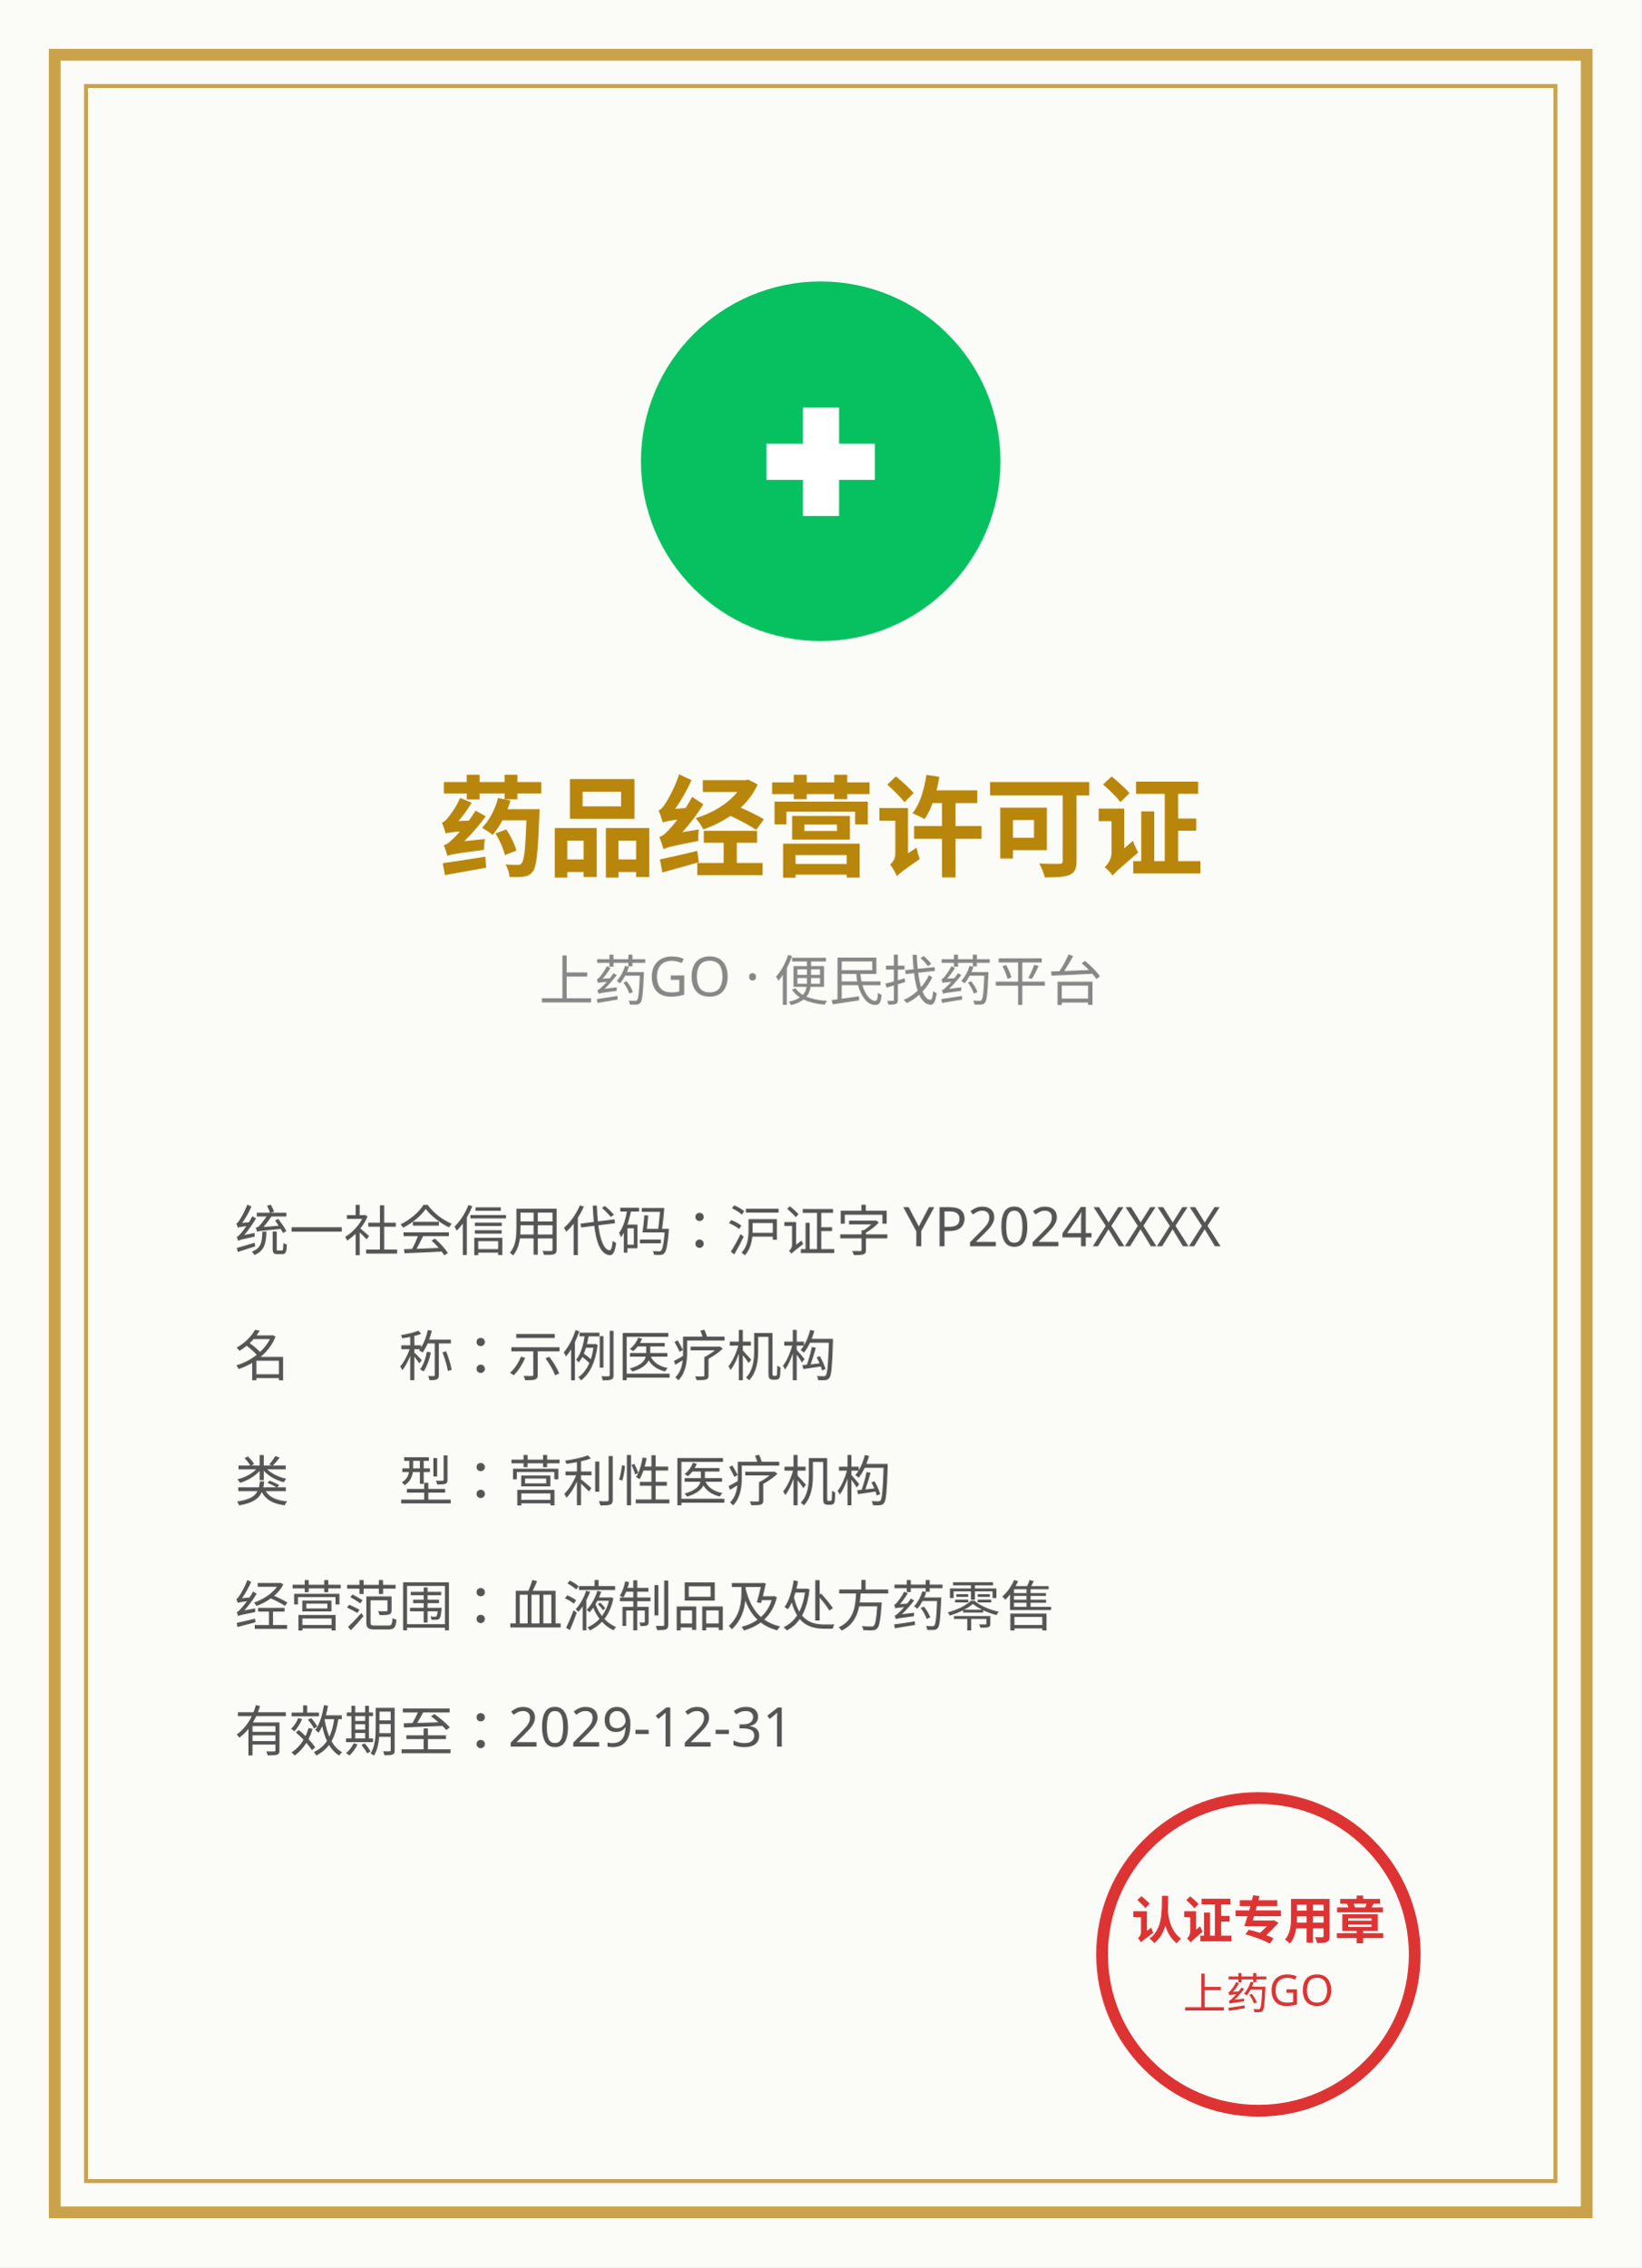
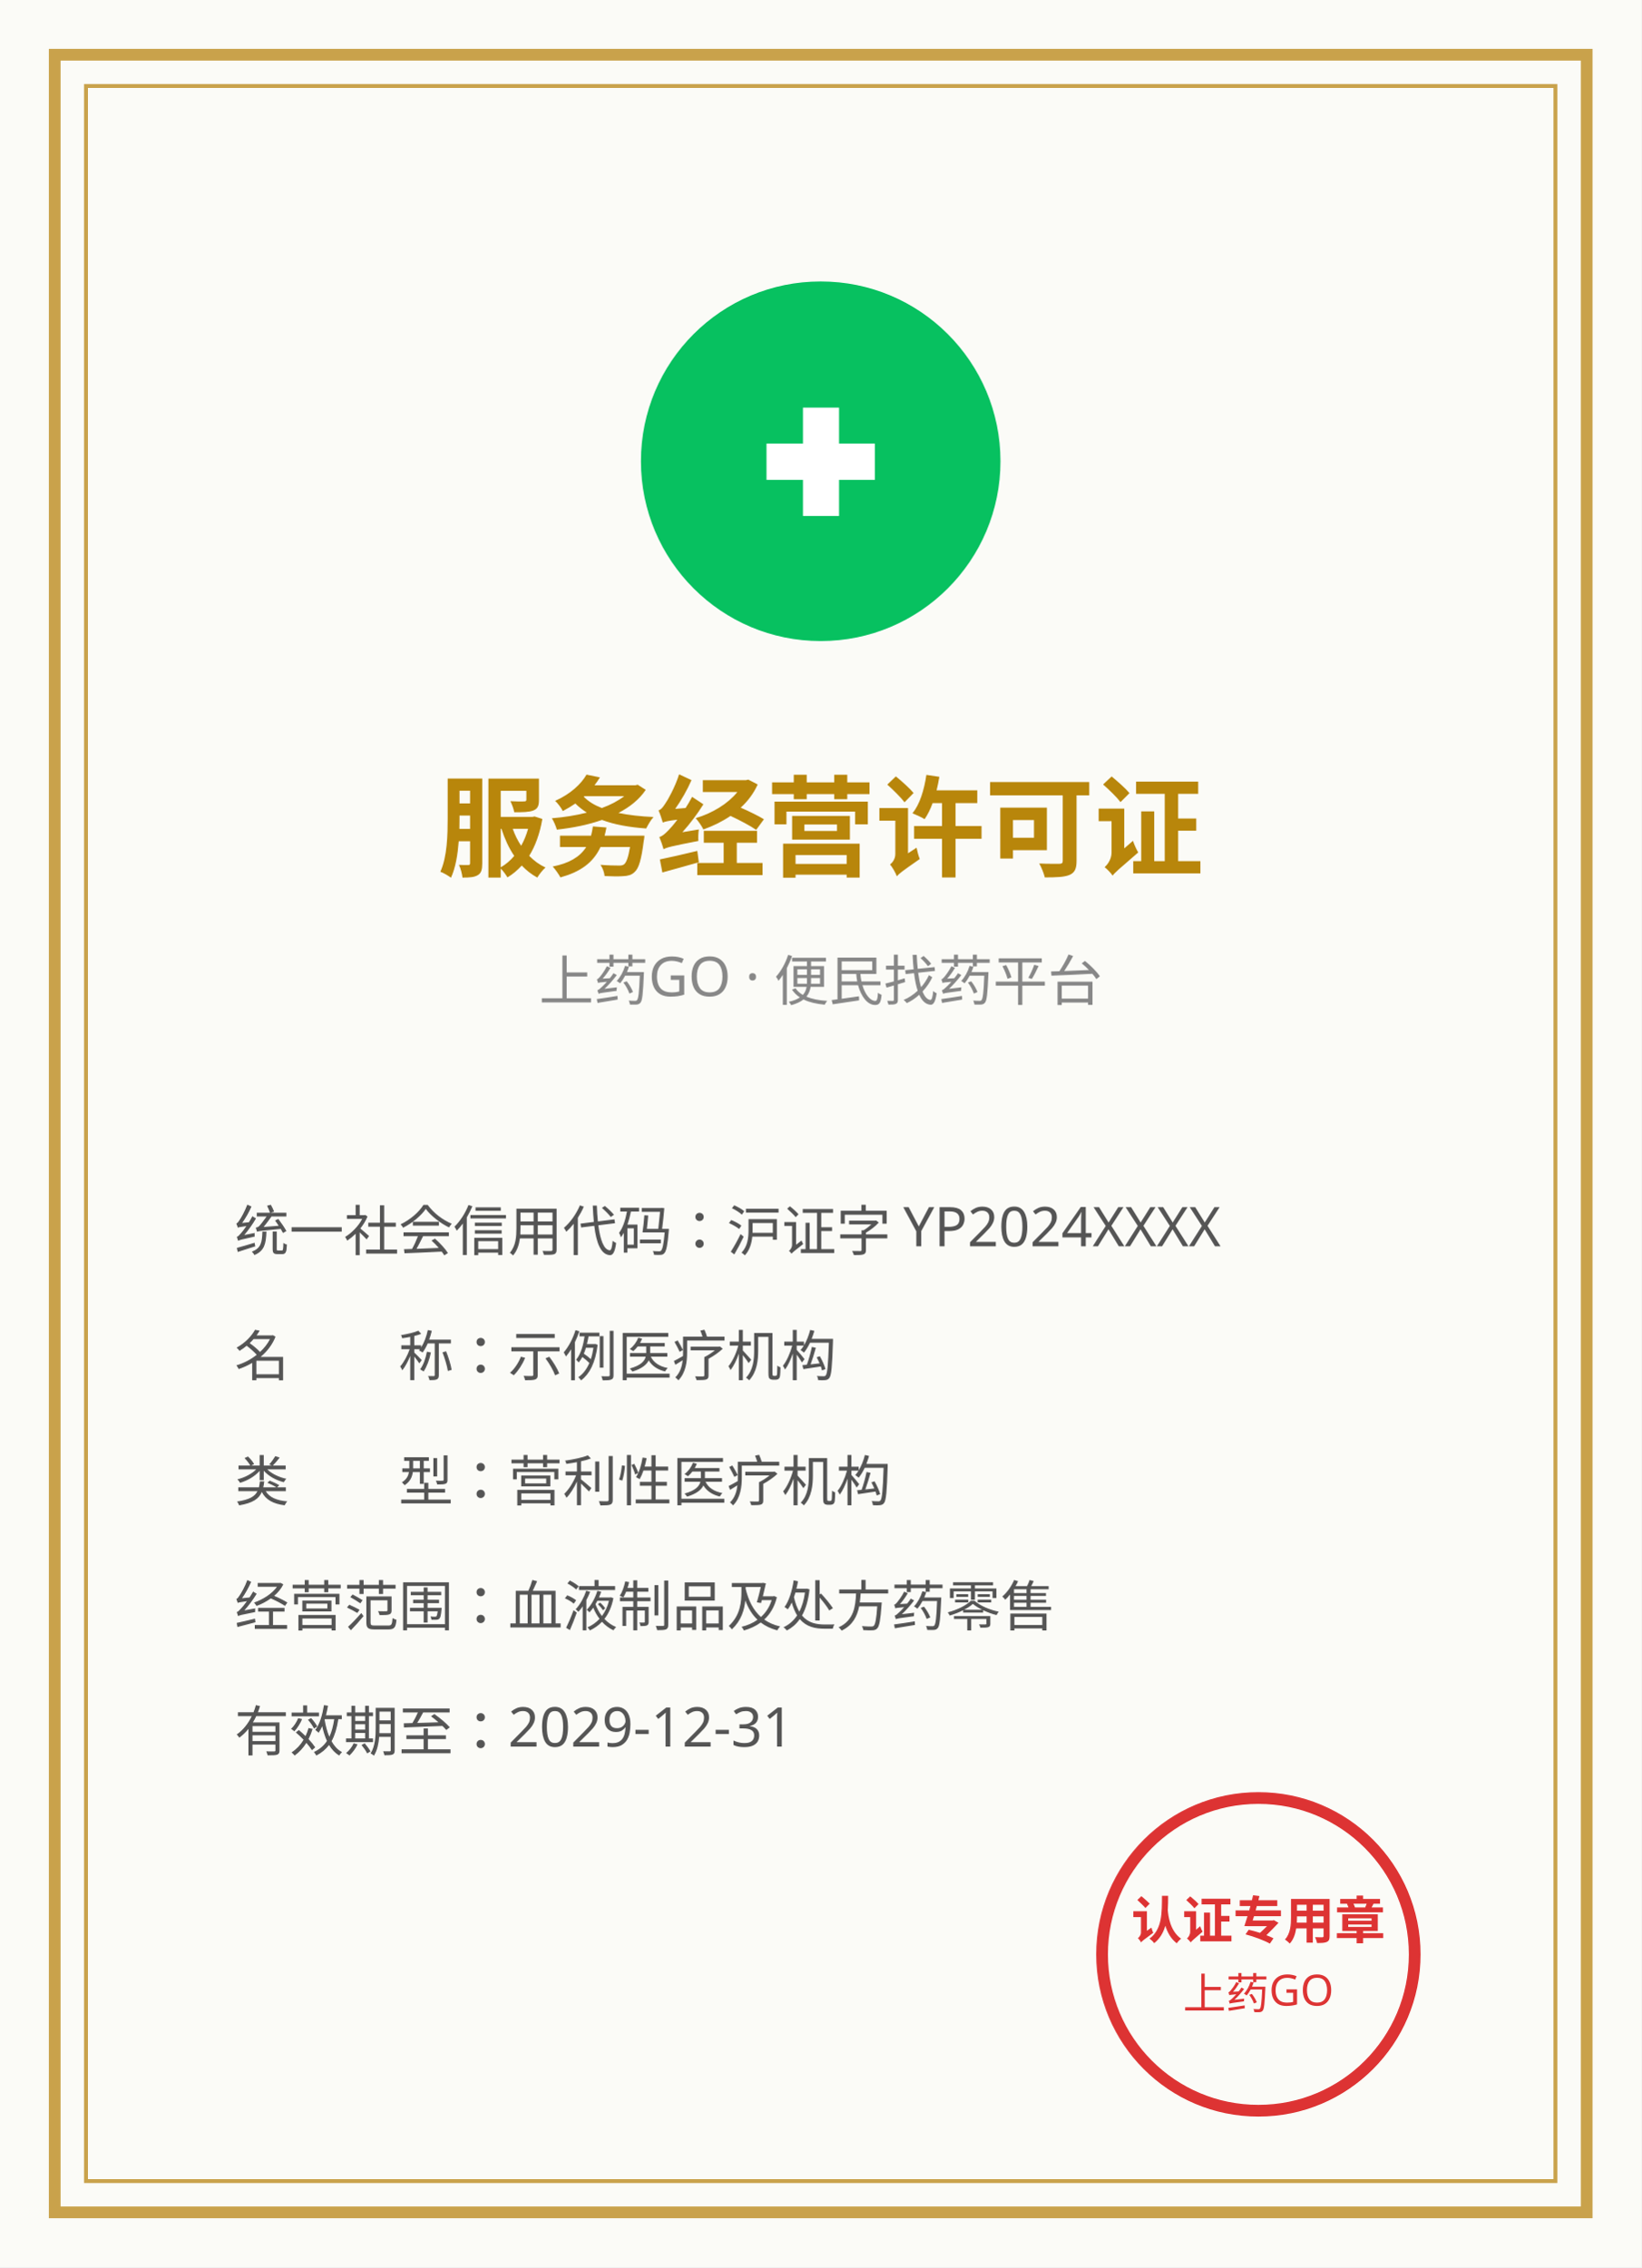
<svg xmlns="http://www.w3.org/2000/svg" width="420" height="580" viewBox="0 0 420 580">
  <rect width="420" height="580" fill="#fbfbf7" />
  <rect x="14" y="14" width="392" height="552" fill="none" stroke="#c9a24b" stroke-width="3" />
  <rect x="22" y="22" width="376" height="536" fill="none" stroke="#c9a24b" stroke-width="1" />
  <circle cx="210" cy="118" r="46" fill="#07c160" />
  <text x="210" y="132" text-anchor="middle" font-size="42" fill="#ffffff">✚</text>
-   <text x="210" y="222" text-anchor="middle" font-family="PingFang SC, Microsoft YaHei, serif" font-size="28" font-weight="800" fill="#b8860b">药品经营许可证</text>
+   <text x="210" y="222" text-anchor="middle" font-family="PingFang SC, Microsoft YaHei, serif" font-size="28" font-weight="800" fill="#b8860b">服务经营许可证</text>
  <text x="210" y="256" text-anchor="middle" font-family="PingFang SC, Microsoft YaHei, sans-serif" font-size="14" fill="#888">上药GO · 便民找药平台</text>
  <g font-family="PingFang SC, Microsoft YaHei, sans-serif" font-size="14" fill="#555">
    <text x="60" y="320">统一社会信用代码：沪证字 YP2024XXXX</text>
    <text x="60" y="352">名　　称：示例医疗机构</text>
    <text x="60" y="384">类　　型：营利性医疗机构</text>
    <text x="60" y="416">经营范围：血液制品及处方药零售</text>
    <text x="60" y="448">有效期至：2029-12-31</text>
  </g>
  <circle cx="322" cy="500" r="40" fill="none" stroke="#d33" stroke-width="3" />
  <text x="322" y="496" text-anchor="middle" font-family="PingFang SC, Microsoft YaHei, sans-serif" font-size="13" fill="#d33" font-weight="700">认证专用章</text>
  <text x="322" y="514" text-anchor="middle" font-family="PingFang SC, Microsoft YaHei, sans-serif" font-size="11" fill="#d33">上药GO</text>
</svg>
